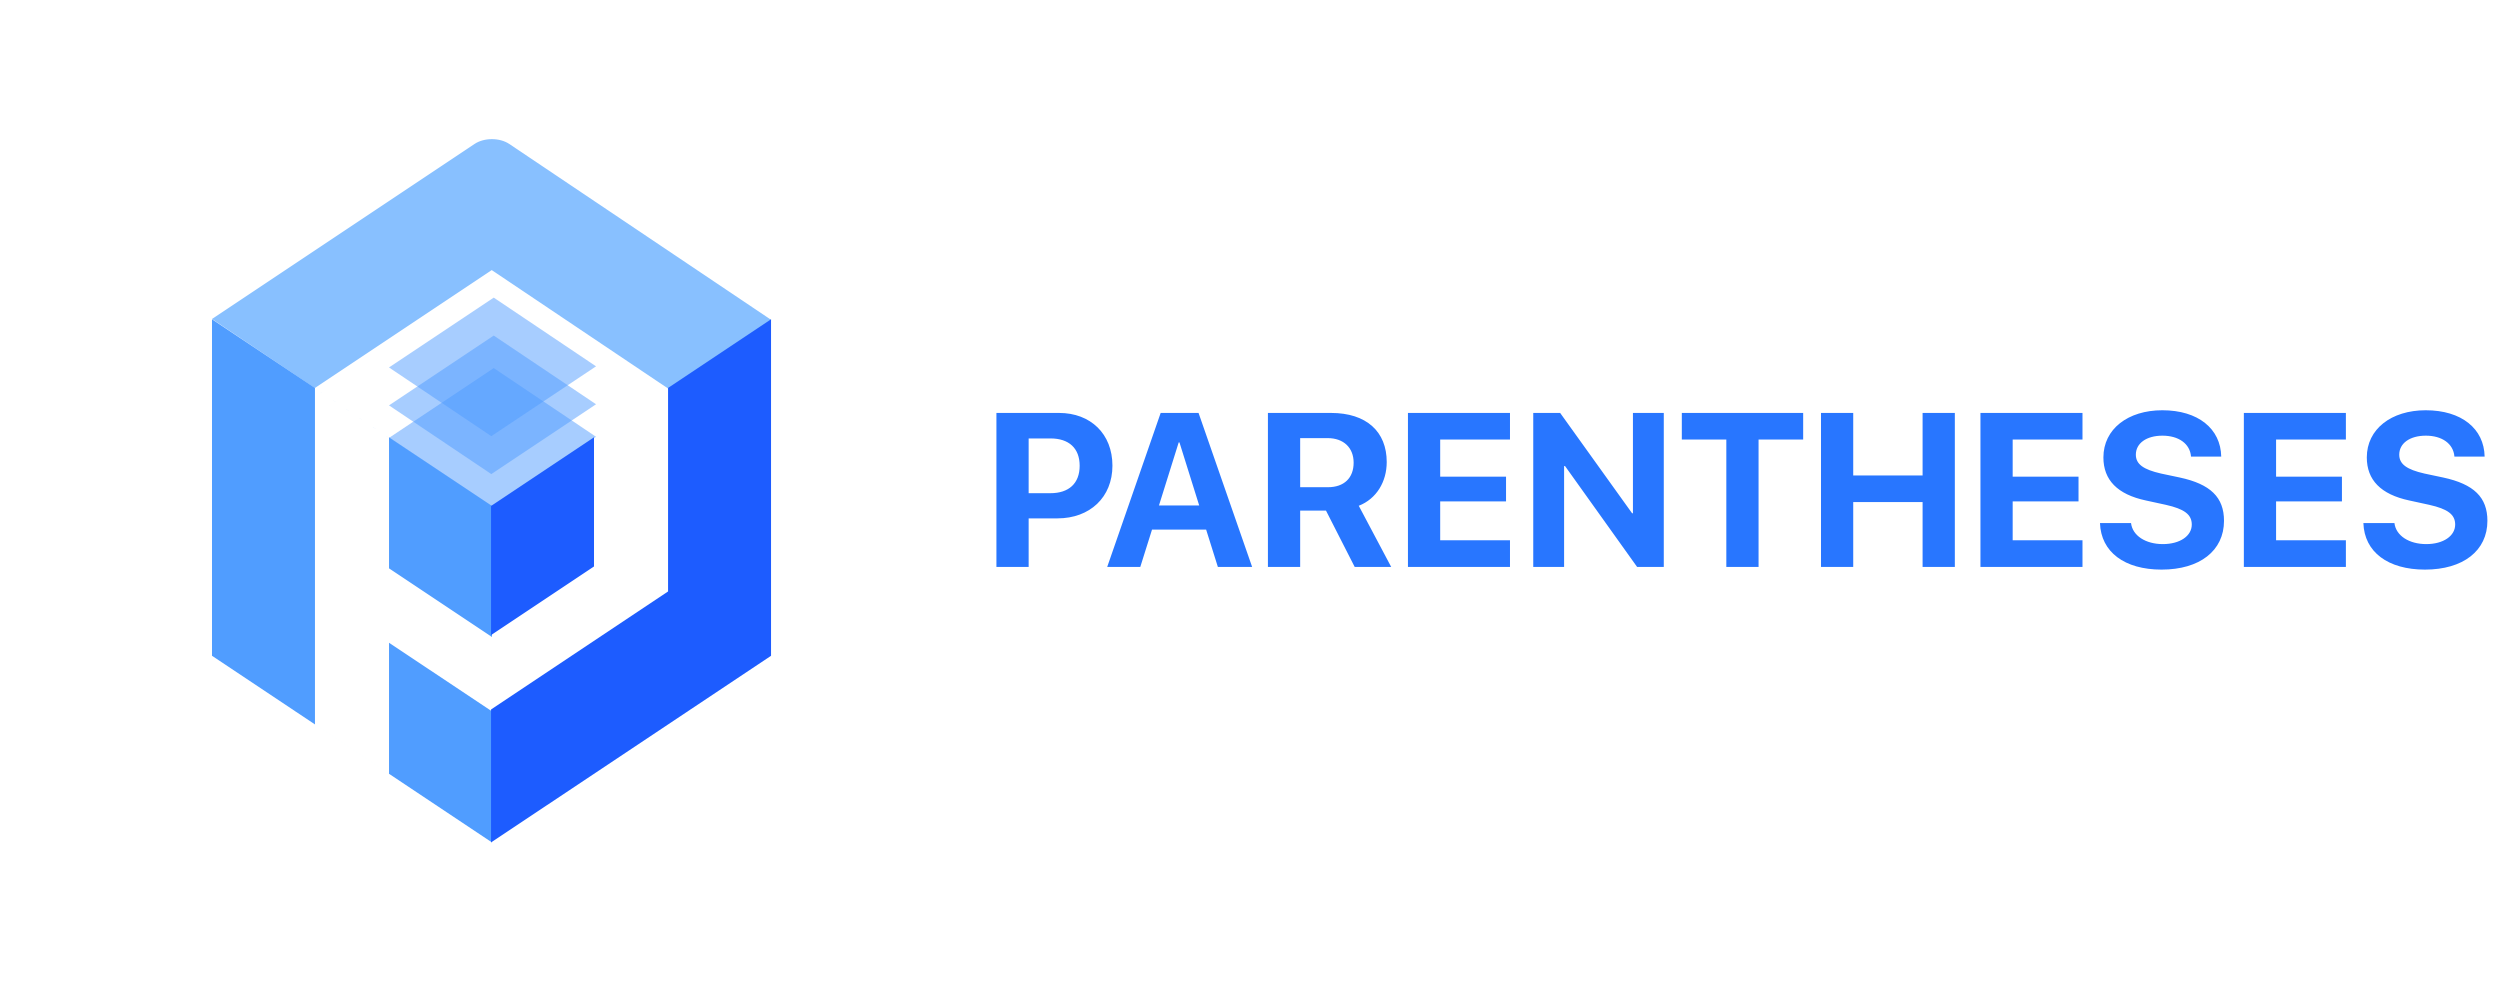
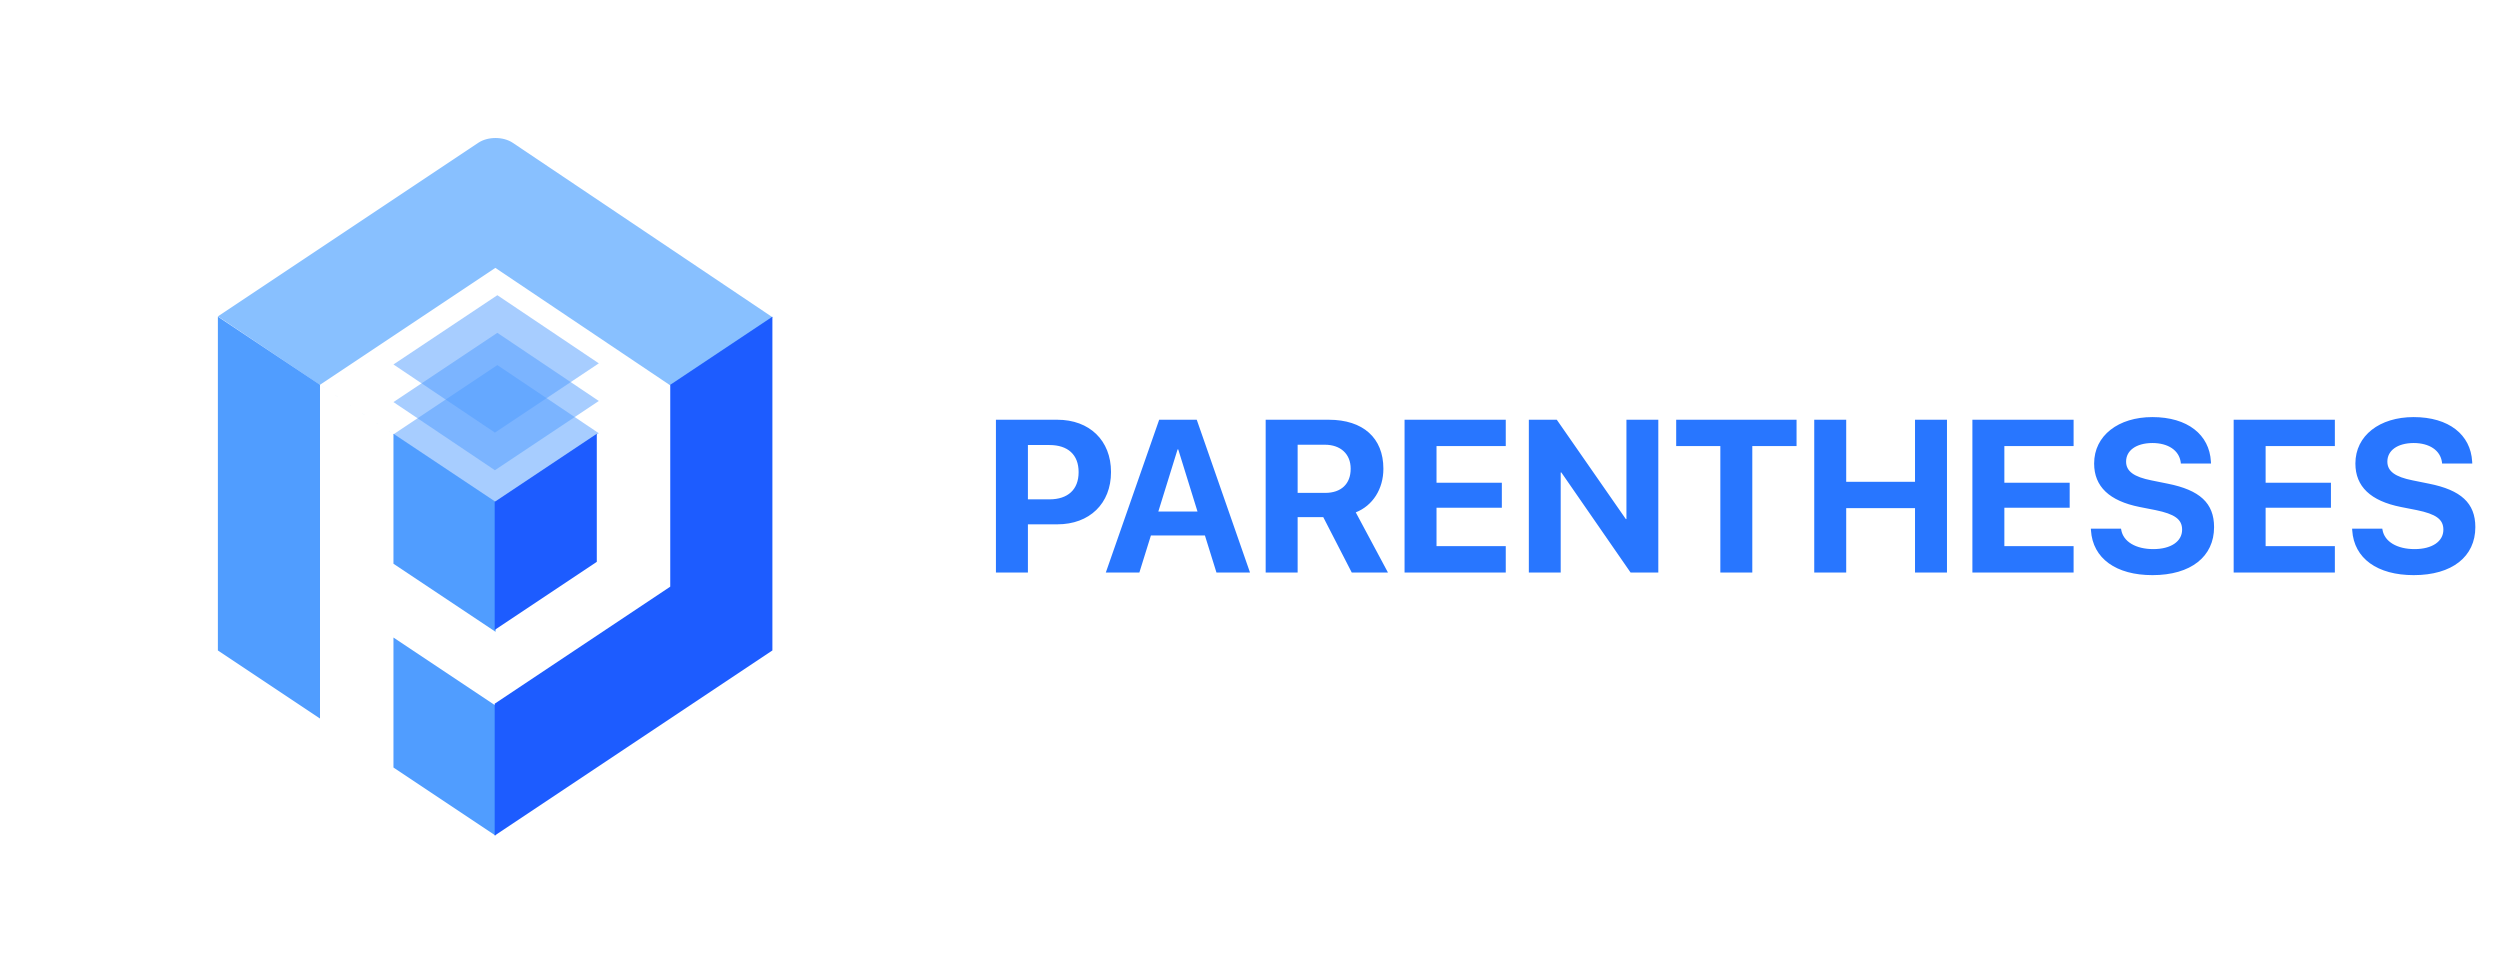
- <svg xmlns="http://www.w3.org/2000/svg" width="183" height="72" viewBox="0 0 183 72" fill="none">
-   <path fill-rule="evenodd" clip-rule="evenodd" d="M34.739 10.536L15.518 23.35L35.965 37.084L35.965 37.083L23.043 28.404L35.995 19.77L48.917 28.449L56.459 23.421L37.282 10.54C36.581 10.069 35.442 10.067 34.739 10.536Z" fill="#88C0FF" />
-   <rect width="9.215" height="9.021" transform="matrix(0.83205 -0.5547 0.830139 0.557556 28.4746 32.0541)" fill="#509DFF" fill-opacity="0.5" />
-   <rect width="9.215" height="9.021" transform="matrix(0.83205 -0.5547 0.830139 0.557556 28.4746 29.674)" fill="#509DFF" fill-opacity="0.5" />
-   <rect width="9.215" height="9.021" transform="matrix(0.83205 -0.5547 0.830139 0.557556 28.4746 26.8975)" fill="#509DFF" fill-opacity="0.5" />
-   <path fill-rule="evenodd" clip-rule="evenodd" d="M23.055 28.397L15.518 23.372V48.004L36.012 61.667V52.073L28.476 47.049V56.642L23.055 53.028V43.435V37.99V28.397ZM28.476 32.011V41.604L36.012 46.628V37.035L28.476 32.011Z" fill="#509DFF" />
-   <path fill-rule="evenodd" clip-rule="evenodd" d="M43.481 32.011L35.945 37.035V46.489L43.481 41.465V32.011ZM48.902 28.397V37.85V43.28V43.295L35.945 51.934V61.666L56.44 48.003V23.372L48.902 28.397Z" fill="#1D5CFF" />
-   <path d="M72.938 30.227H77.523C79.836 30.227 81.43 31.766 81.43 34.086C81.43 36.398 79.781 37.945 77.406 37.945H75.297V41.5H72.938V30.227ZM75.297 32.094V36.102H76.891C78.242 36.102 79.031 35.383 79.031 34.094C79.031 32.812 78.25 32.094 76.898 32.094H75.297ZM89.148 41.5L88.289 38.766H84.328L83.469 41.5H81.047L84.961 30.227H87.734L91.656 41.5H89.148ZM86.281 32.383L84.836 37H87.781L86.336 32.383H86.281ZM95.172 32.07V35.664H97.203C98.391 35.664 99.086 34.984 99.086 33.867C99.086 32.773 98.352 32.07 97.18 32.07H95.172ZM95.172 37.375V41.5H92.812V30.227H97.43C100.023 30.227 101.508 31.594 101.508 33.82C101.508 35.266 100.758 36.516 99.461 37.023L101.836 41.5H99.164L97.062 37.375H95.172ZM110.531 39.547V41.5H103.062V30.227H110.531V32.172H105.422V34.891H110.242V36.703H105.422V39.547H110.531ZM114.492 41.5H112.234V30.227H114.203L119.469 37.57H119.531V30.227H121.789V41.5H119.836L114.562 34.117H114.492V41.5ZM128.727 41.5H126.367V32.172H123.109V30.227H131.992V32.172H128.727V41.5ZM143.094 41.5H140.734V36.75H135.656V41.5H133.297V30.227H135.656V34.805H140.734V30.227H143.094V41.5ZM152.438 39.547V41.5H144.969V30.227H152.438V32.172H147.328V34.891H152.148V36.703H147.328V39.547H152.438ZM153.719 38.289H155.992C156.102 39.219 157.07 39.828 158.32 39.828C159.578 39.828 160.438 39.227 160.438 38.398C160.438 37.664 159.898 37.258 158.539 36.953L157.07 36.633C154.992 36.188 153.969 35.133 153.969 33.484C153.969 31.406 155.766 30.031 158.281 30.031C160.906 30.031 162.555 31.383 162.594 33.422H160.383C160.305 32.469 159.469 31.891 158.289 31.891C157.125 31.891 156.344 32.445 156.344 33.281C156.344 33.977 156.891 34.367 158.188 34.664L159.555 34.953C161.812 35.438 162.797 36.406 162.797 38.125C162.797 40.312 161.023 41.695 158.227 41.695C155.516 41.695 153.789 40.406 153.719 38.289ZM171.719 39.547V41.5H164.25V30.227H171.719V32.172H166.609V34.891H171.43V36.703H166.609V39.547H171.719ZM173 38.289H175.273C175.383 39.219 176.352 39.828 177.602 39.828C178.859 39.828 179.719 39.227 179.719 38.398C179.719 37.664 179.18 37.258 177.82 36.953L176.352 36.633C174.273 36.188 173.25 35.133 173.25 33.484C173.25 31.406 175.047 30.031 177.562 30.031C180.188 30.031 181.836 31.383 181.875 33.422H179.664C179.586 32.469 178.75 31.891 177.57 31.891C176.406 31.891 175.625 32.445 175.625 33.281C175.625 33.977 176.172 34.367 177.469 34.664L178.836 34.953C181.094 35.438 182.078 36.406 182.078 38.125C182.078 40.312 180.305 41.695 177.508 41.695C174.797 41.695 173.07 40.406 173 38.289Z" fill="#2876FF" />
+ <svg xmlns="http://www.w3.org/2000/svg" width="164" height="64" viewBox="0 0 164 64" fill="none">
+   <path fill-rule="evenodd" clip-rule="evenodd" d="M31.379 9.365L14.293 20.756L32.468 32.963L32.469 32.963L20.982 25.248L32.495 17.573L43.982 25.288L50.686 20.818L33.639 9.369C33.016 8.95 32.004 8.949 31.379 9.365Z" fill="#88C0FF" />
+   <rect width="8.191" height="8.018" transform="matrix(0.83205 -0.5547 0.830139 0.557556 25.8105 28.4926)" fill="#509DFF" fill-opacity="0.5" />
+   <rect width="8.191" height="8.018" transform="matrix(0.83205 -0.5547 0.830139 0.557556 25.8105 26.3768)" fill="#509DFF" fill-opacity="0.5" />
+   <rect width="8.191" height="8.018" transform="matrix(0.83205 -0.5547 0.830139 0.557556 25.8105 23.9088)" fill="#509DFF" fill-opacity="0.5" />
+   <path fill-rule="evenodd" clip-rule="evenodd" d="M32.51 32.92L14.293 20.776V42.67L20.992 47.136V38.609V33.769V25.242L25.811 28.454V36.981L32.51 41.448V32.92ZM32.51 46.288L25.811 41.822V50.349L32.51 54.815V46.288Z" fill="#509DFF" />
+   <path fill-rule="evenodd" clip-rule="evenodd" d="M39.15 28.454L32.451 32.92V41.323L39.15 36.857V28.454ZM43.968 25.242V33.645V38.471V38.485L32.451 46.163V54.814L50.669 42.669V20.775L43.968 25.242Z" fill="#1D5CFF" />
+   <path d="M65.333 37.556V27.535H69.361C71.472 27.535 72.882 28.896 72.882 30.958V30.972C72.882 33.035 71.472 34.396 69.361 34.396H67.431V37.556H65.333ZM68.847 29.194H67.431V32.757H68.847C70.049 32.757 70.757 32.118 70.757 30.979V30.965C70.757 29.826 70.049 29.194 68.847 29.194ZM72.542 37.556L76.042 27.535H78.507L82 37.556H79.799L79.042 35.125H75.5L74.743 37.556H72.542ZM77.25 29.479L75.986 33.556H78.556L77.292 29.479H77.25ZM83.028 37.556V27.535H87.167C89.417 27.535 90.75 28.729 90.75 30.743V30.757C90.75 32.076 90.049 33.174 88.938 33.611L91.049 37.556H88.674L86.806 33.924H85.125V37.556H83.028ZM85.125 32.333H86.938C87.979 32.333 88.604 31.743 88.604 30.757V30.743C88.604 29.785 87.944 29.174 86.91 29.174H85.125V32.333ZM92.139 37.556V27.535H98.778V29.264H94.236V31.667H98.521V33.306H94.236V35.826H98.778V37.556H92.139ZM100.292 37.556V27.535H102.125L106.653 34.049H106.694V27.535H108.785V37.556H106.965L102.424 30.993H102.382V37.556H100.292ZM112.854 37.556V29.264H109.958V27.535H117.854V29.264H114.951V37.556H112.854ZM119.014 37.556V27.535H121.111V31.604H125.625V27.535H127.722V37.556H125.625V33.333H121.111V37.556H119.014ZM129.389 37.556V27.535H136.028V29.264H131.486V31.667H135.771V33.306H131.486V35.826H136.028V37.556H129.389ZM141.201 37.729C138.819 37.729 137.285 36.639 137.167 34.792L137.16 34.681H139.139L139.153 34.757C139.285 35.535 140.111 36.021 141.257 36.021C142.417 36.021 143.146 35.514 143.146 34.75V34.743C143.146 34.062 142.653 33.722 141.41 33.465L140.354 33.257C138.375 32.861 137.375 31.917 137.375 30.41V30.403C137.375 28.569 138.972 27.361 141.194 27.361C143.514 27.361 144.938 28.521 145.035 30.278L145.042 30.41H143.063L143.056 30.326C142.951 29.542 142.229 29.062 141.194 29.062C140.118 29.069 139.472 29.562 139.472 30.278V30.285C139.472 30.917 139.986 31.285 141.139 31.514L142.201 31.729C144.299 32.146 145.243 33 145.243 34.576V34.583C145.243 36.507 143.729 37.729 141.201 37.729ZM146.528 37.556V27.535H153.167V29.264H148.625V31.667H152.91V33.306H148.625V35.826H153.167V37.556H146.528ZM158.34 37.729C155.958 37.729 154.424 36.639 154.306 34.792L154.299 34.681H156.278L156.292 34.757C156.424 35.535 157.25 36.021 158.396 36.021C159.556 36.021 160.285 35.514 160.285 34.75V34.743C160.285 34.062 159.792 33.722 158.549 33.465L157.493 33.257C155.514 32.861 154.514 31.917 154.514 30.41V30.403C154.514 28.569 156.111 27.361 158.333 27.361C160.653 27.361 162.076 28.521 162.174 30.278L162.181 30.41H160.201L160.194 30.326C160.09 29.542 159.368 29.062 158.333 29.062C157.257 29.069 156.611 29.562 156.611 30.278V30.285C156.611 30.917 157.125 31.285 158.278 31.514L159.34 31.729C161.437 32.146 162.382 33 162.382 34.576V34.583C162.382 36.507 160.868 37.729 158.34 37.729Z" fill="#2876FF" />
</svg>
